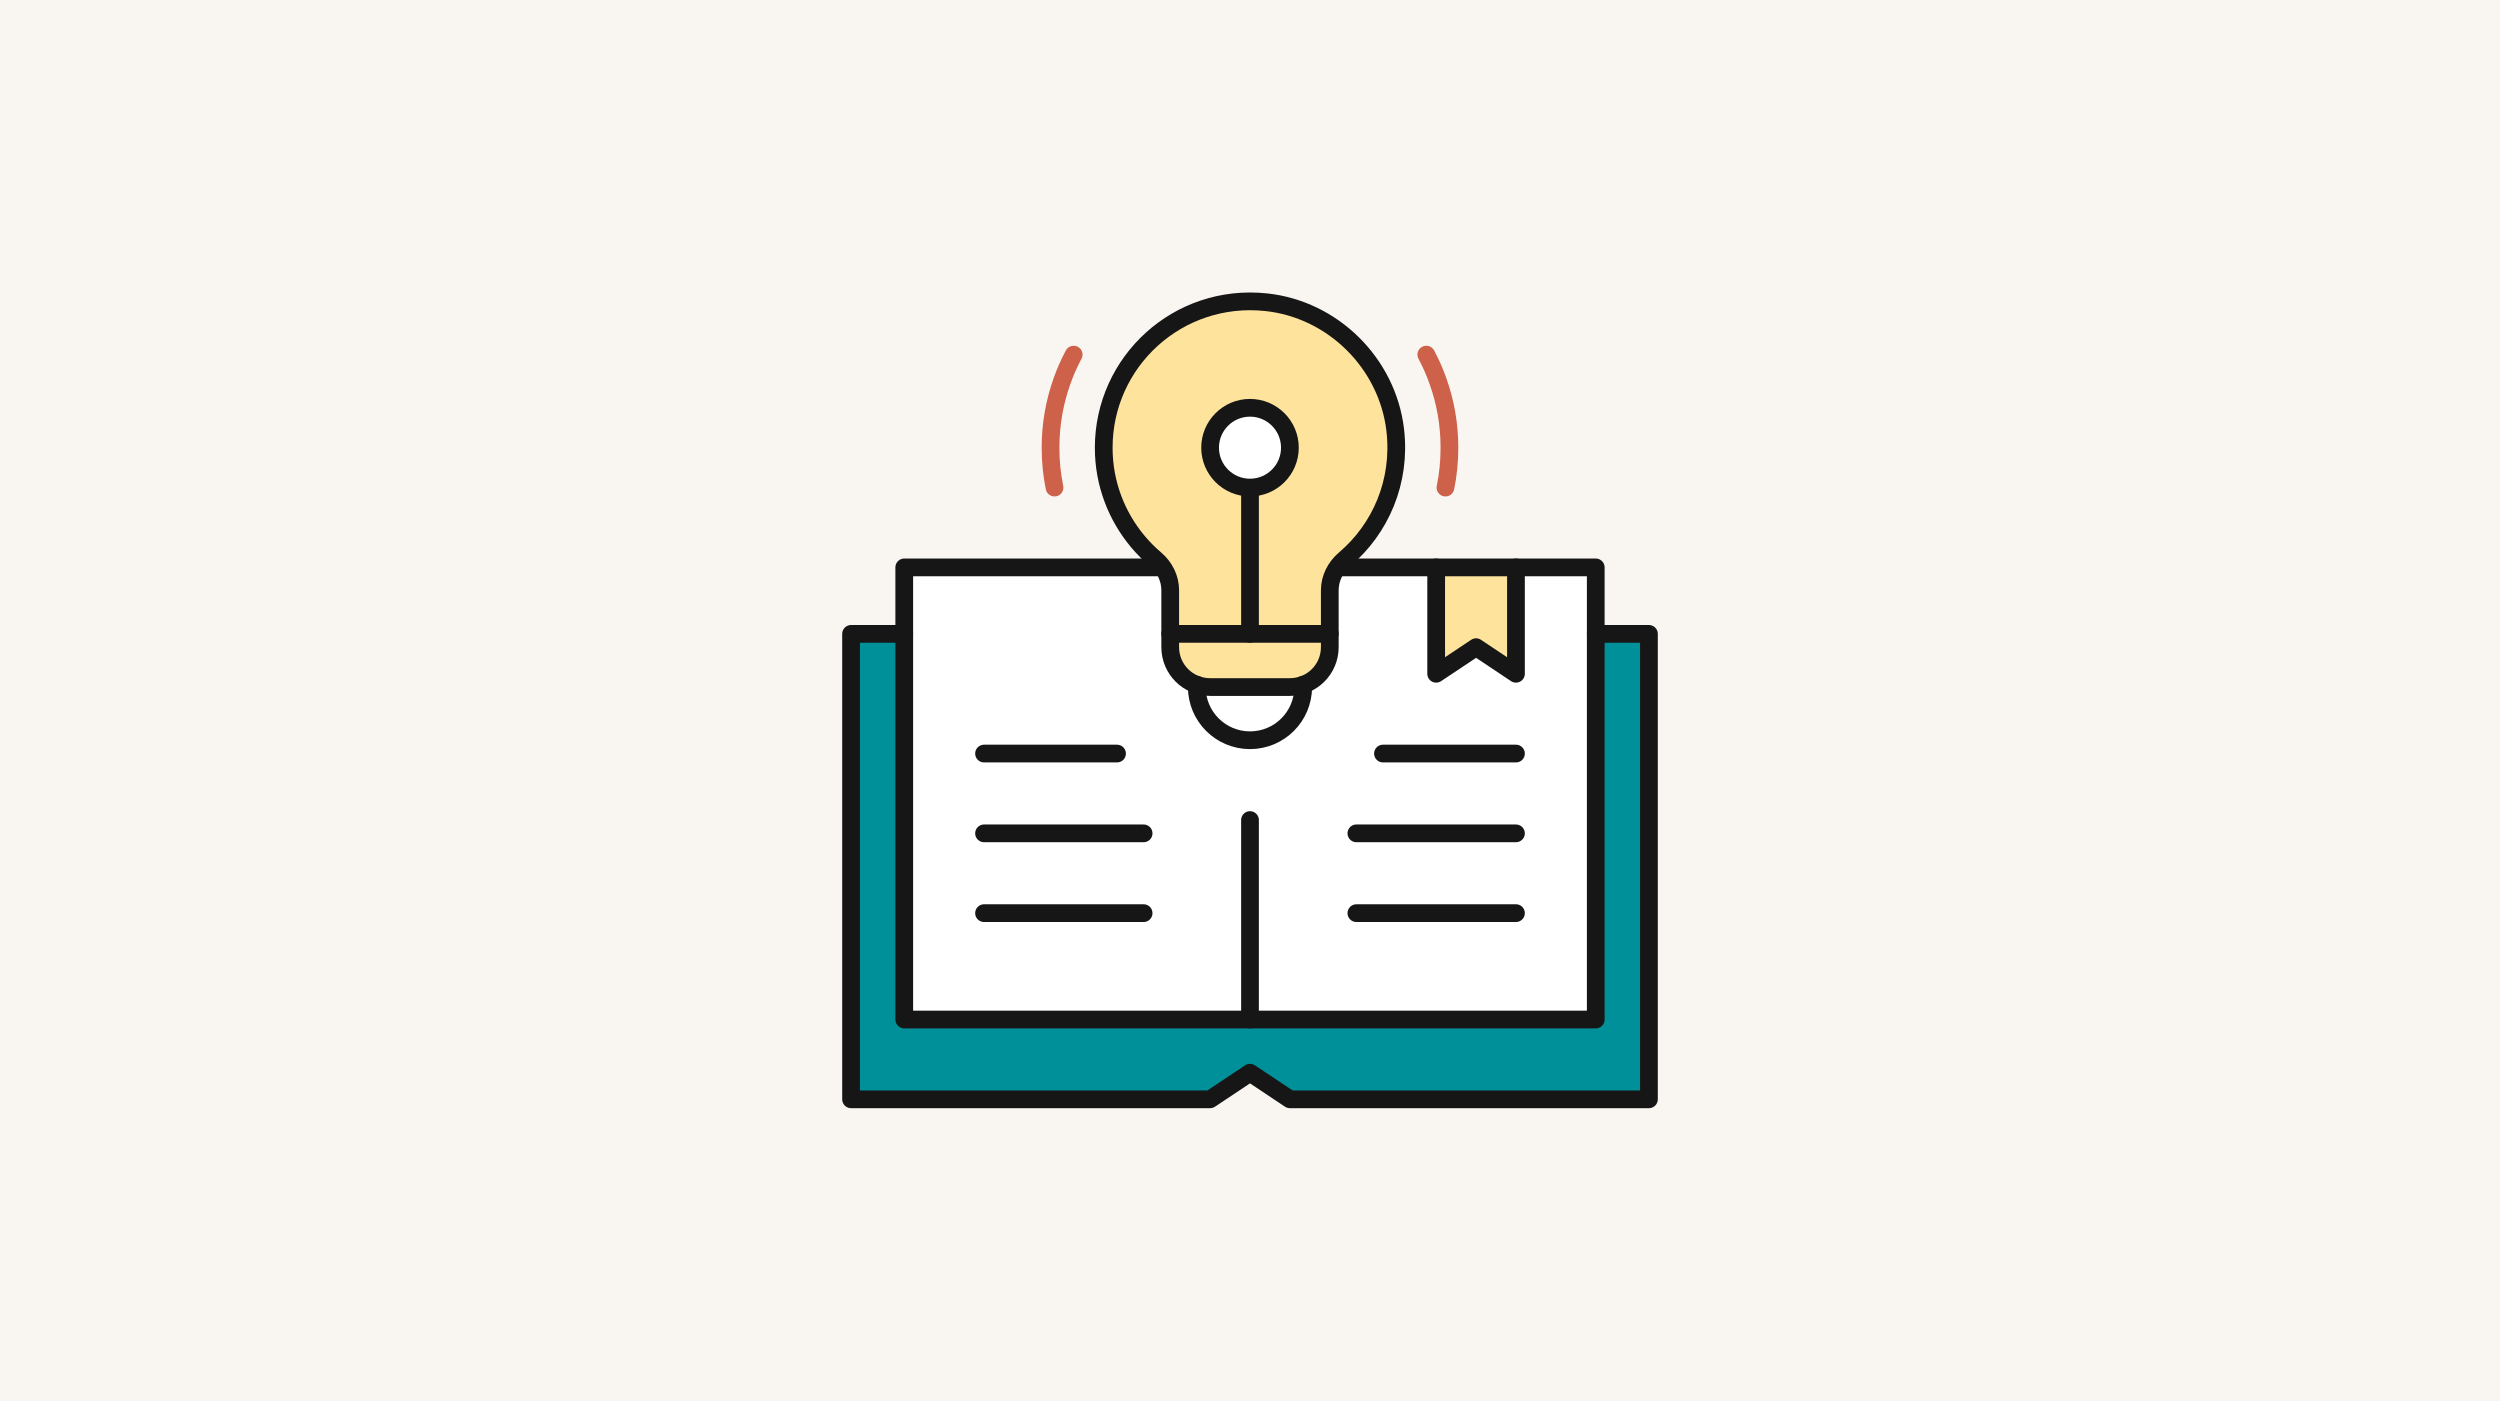
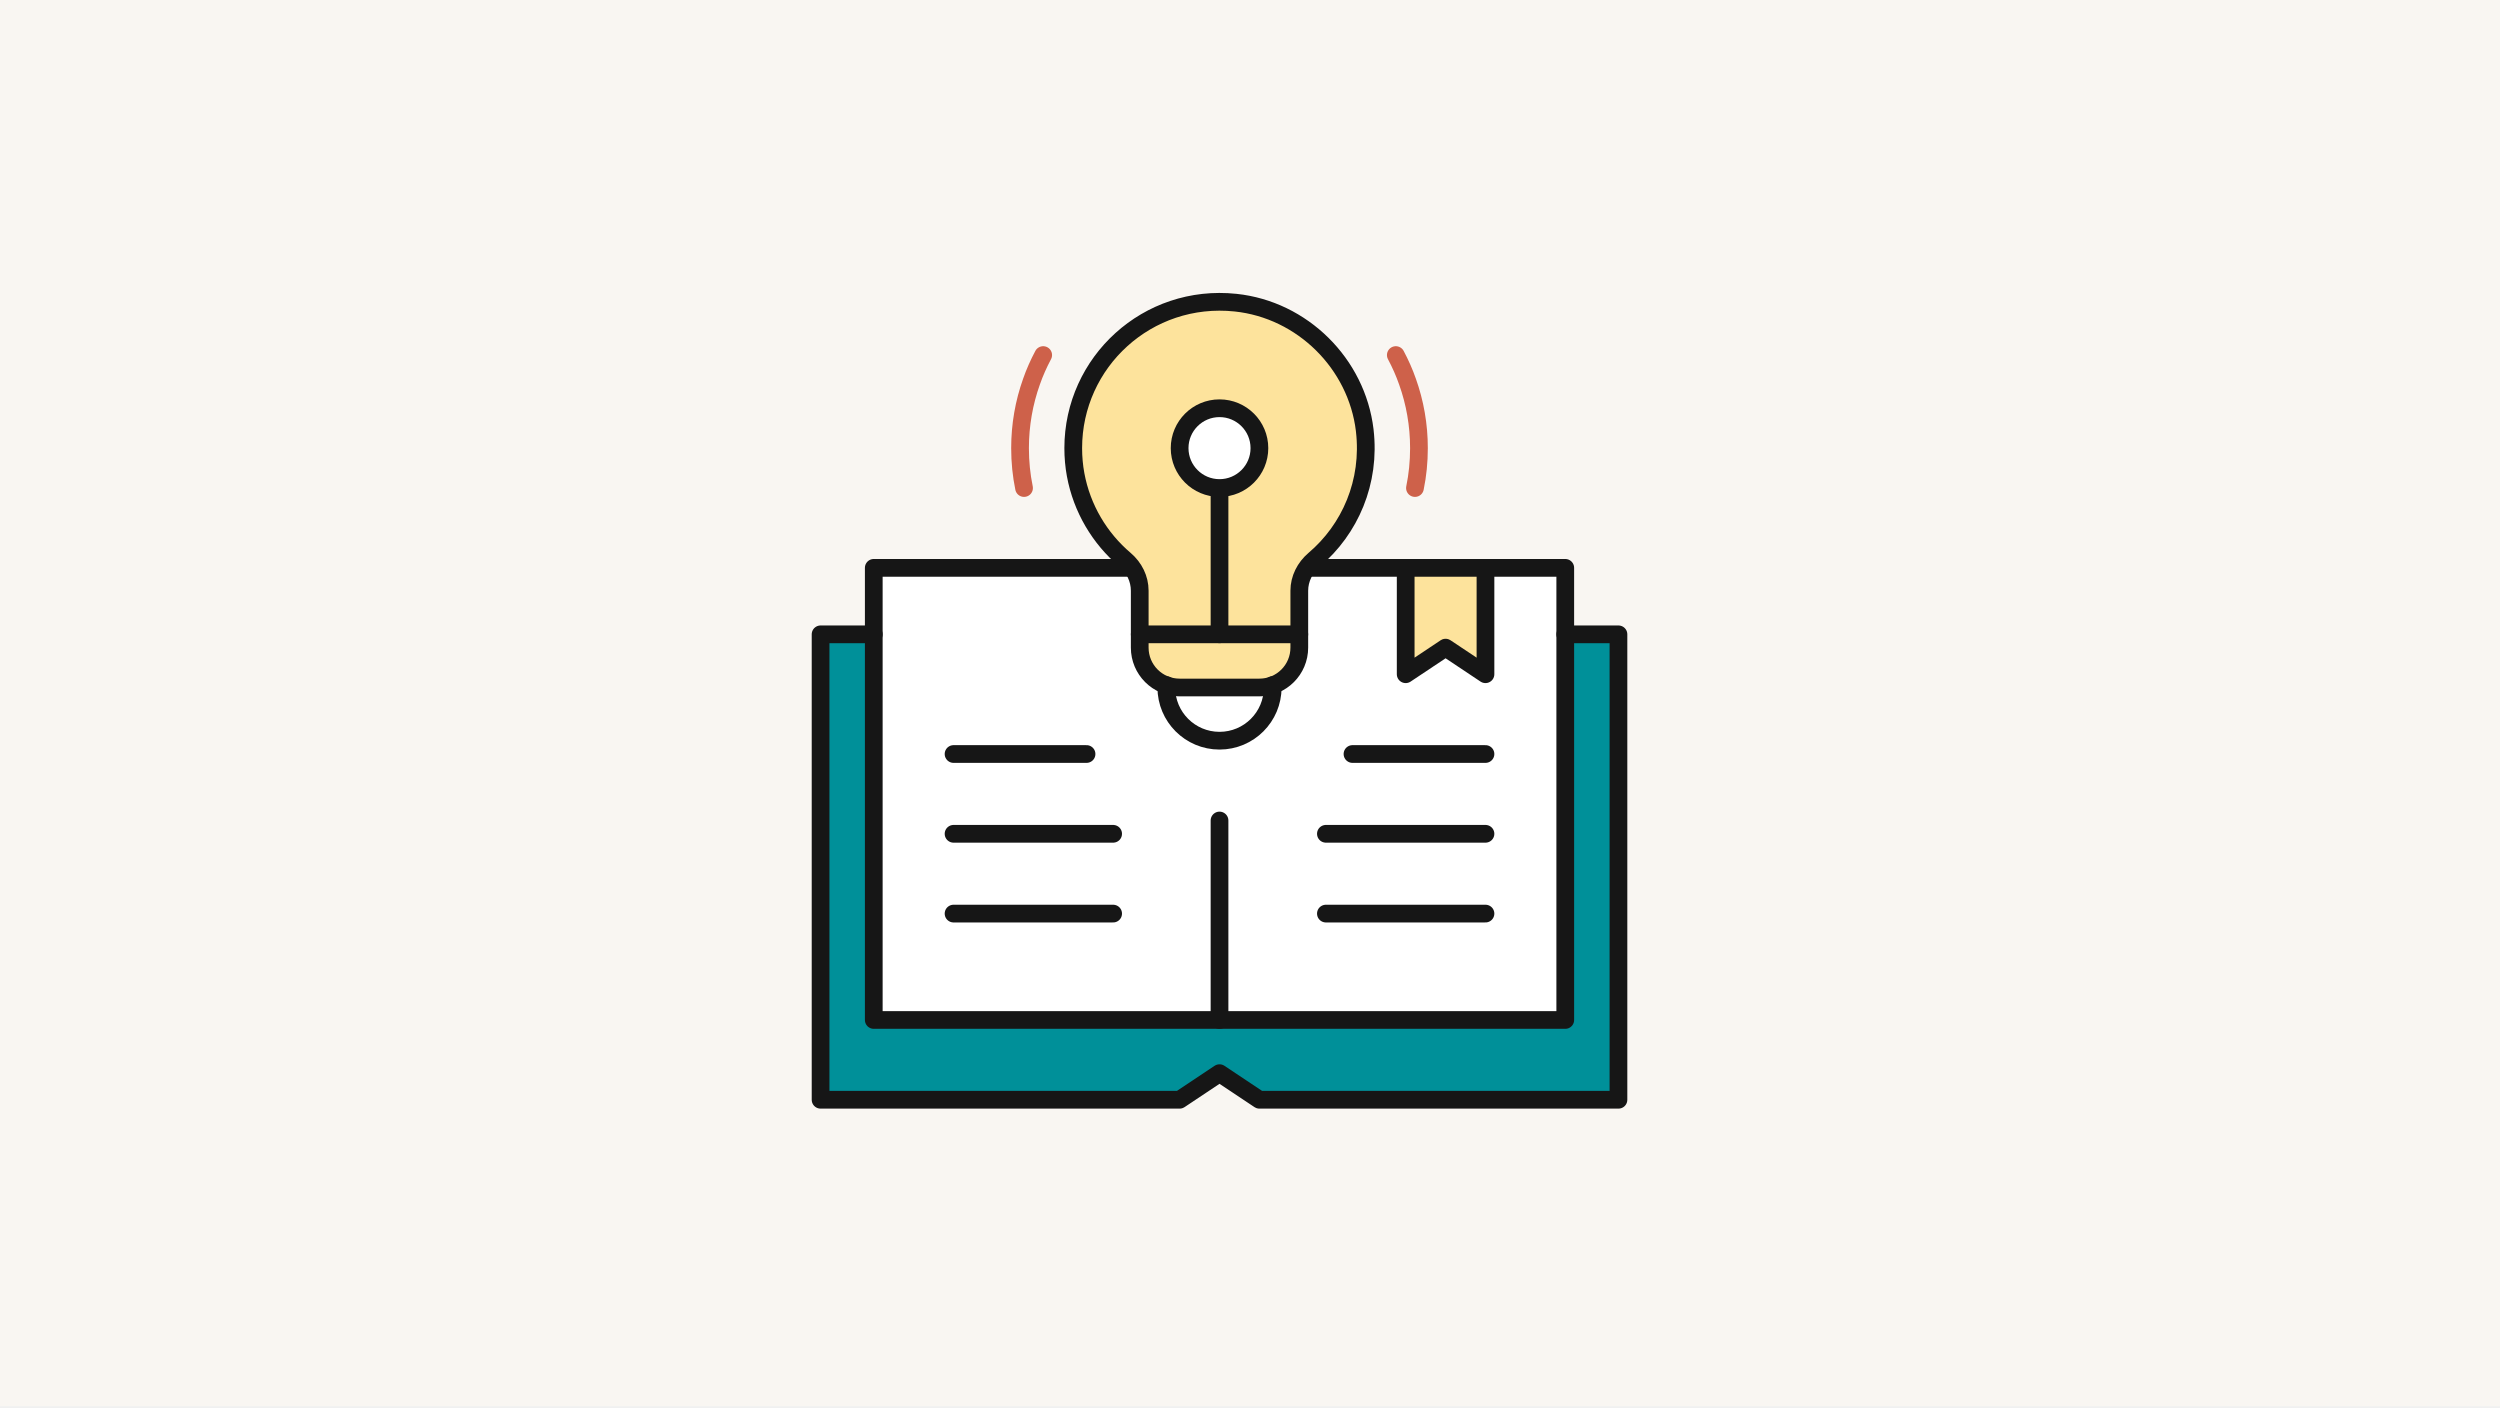
- <svg xmlns="http://www.w3.org/2000/svg" width="282" height="158" viewBox="0 0 282 158" fill="none">
-   <rect width="282" height="158" fill="#F9F6F2" />
-   <path d="M180 64.001H102V115.001H180V64.001Z" fill="white" />
-   <path d="M180 71.502H186V124.002H145.5L141 121.002L136.5 124.002H96V71.502H102V115.002H180V71.502Z" fill="#009099" />
-   <path d="M180 71.502H186V124.002H145.5L141 121.002L136.5 124.002H96V71.502H102" stroke="#161616" stroke-width="2" stroke-linecap="round" stroke-linejoin="round" />
-   <path d="M162 64.002V76.002L166.5 73.002L171 76.002V64.002" fill="#FDE39C" />
-   <path d="M162 64.002V76.002L166.5 73.002L171 76.002V64.002" stroke="#161616" stroke-width="2" stroke-linecap="round" stroke-linejoin="round" />
-   <path d="M180 64.002H102V115.002H180V64.002Z" stroke="#161616" stroke-width="2" stroke-linecap="round" stroke-linejoin="round" />
-   <path d="M141 92.502V115.002" stroke="#161616" stroke-width="2" stroke-linecap="round" stroke-linejoin="round" />
-   <path d="M111 85.002H126M156 85.002H171M111 94.002H129M111 103.002H129M153 94.002H171M153 103.002H171" stroke="#161616" stroke-width="2" stroke-linecap="round" stroke-linejoin="round" />
-   <path d="M157.38 48.489C158.07 54.324 155.715 59.664 151.68 63.084C150.645 63.969 150 65.229 150 66.579V72.999C150 75.489 147.99 77.499 145.5 77.499H136.5C134.01 77.499 132 75.489 132 72.999V66.579C132 65.229 131.37 63.969 130.335 63.084C126.765 60.054 124.5 55.539 124.5 50.499C124.5 40.779 132.885 33.039 142.815 34.089C150.345 34.884 156.48 40.959 157.38 48.474V48.489Z" fill="#FDE39C" />
-   <path d="M132 71.499H150" stroke="#161616" stroke-width="2" stroke-linecap="round" stroke-linejoin="round" />
-   <path d="M157.38 48.489C158.07 54.324 155.715 59.664 151.68 63.084C150.645 63.969 150 65.229 150 66.579V72.999C150 75.489 147.99 77.499 145.5 77.499H136.5C134.01 77.499 132 75.489 132 72.999V66.579C132 65.229 131.37 63.969 130.335 63.084C127.485 60.669 125.475 57.309 124.77 53.499C124.59 52.524 124.5 51.519 124.5 50.499C124.5 40.779 132.885 33.039 142.815 34.089C150.345 34.884 156.48 40.959 157.38 48.474V48.489Z" stroke="#161616" stroke-width="2" stroke-linecap="round" stroke-linejoin="round" />
-   <path d="M146.985 77.23C147 77.32 147 77.409 147 77.499C147 80.814 144.315 83.499 141 83.499C137.685 83.499 135 80.814 135 77.499C135 77.409 135 77.32 135.015 77.23" stroke="#161616" stroke-width="2" stroke-linecap="round" stroke-linejoin="round" />
-   <path d="M141 54.999V71.499" stroke="#161616" stroke-width="2" stroke-linecap="round" stroke-linejoin="round" />
-   <path d="M141 54.999C143.485 54.999 145.5 52.984 145.5 50.499C145.5 48.014 143.485 45.999 141 45.999C138.515 45.999 136.5 48.014 136.5 50.499C136.5 52.984 138.515 54.999 141 54.999Z" fill="white" stroke="#161616" stroke-width="2" stroke-linecap="round" stroke-linejoin="round" />
-   <path d="M160.887 40C161.397 40.96 161.847 41.965 162.207 43C163.047 45.355 163.497 47.875 163.497 50.5C163.497 52.045 163.347 53.545 163.047 55" stroke="#CE614A" stroke-width="2" stroke-linecap="round" stroke-linejoin="round" />
-   <path d="M118.95 55C118.65 53.545 118.5 52.045 118.5 50.5C118.5 47.875 118.95 45.355 119.79 43C120.15 41.965 120.6 40.96 121.11 40" stroke="#CE614A" stroke-width="2" stroke-linecap="round" stroke-linejoin="round" />
+ <svg xmlns="http://www.w3.org/2000/svg" width="588" height="331" viewBox="0 0 588 331" fill="none">
+   <rect width="588" height="330.75" fill="#F9F6F2" />
+   <path d="M368.149 133.555H205.511V239.895H368.149V133.555Z" fill="white" />
+   <path d="M368.149 149.195H380.66V258.663H296.213L286.83 252.408L277.447 258.663H193V149.195H205.511V239.897H368.149V149.195Z" fill="#009099" />
+   <path d="M368.149 149.195H380.66V258.663H296.213L286.83 252.408L277.447 258.663H193V149.195H205.511" stroke="#161616" stroke-width="4.17" stroke-linecap="round" stroke-linejoin="round" />
+   <path d="M330.617 133.557V158.578L340 152.323L349.383 158.578V133.557" fill="#FDE39C" />
+   <path d="M330.617 133.557V158.578L340 152.323L349.383 158.578V133.557" stroke="#161616" stroke-width="4.17" stroke-linecap="round" stroke-linejoin="round" />
+   <path d="M368.149 133.557H205.511V239.897H368.149V133.557Z" stroke="#161616" stroke-width="4.17" stroke-linecap="round" stroke-linejoin="round" />
+   <path d="M286.83 192.982V239.897" stroke="#161616" stroke-width="4.17" stroke-linecap="round" stroke-linejoin="round" />
+   <path d="M224.277 177.344H255.553M318.106 177.344H349.383M224.277 196.11H261.809M224.277 214.876H261.809M311.851 196.11H349.383M311.851 214.876H349.383" stroke="#161616" stroke-width="4.17" stroke-linecap="round" stroke-linejoin="round" />
+   <path d="M320.984 101.211C322.423 113.378 317.512 124.512 309.099 131.643C306.941 133.489 305.596 136.116 305.596 138.931V152.317C305.596 157.509 301.405 161.7 296.213 161.7H277.447C272.255 161.7 268.064 157.509 268.064 152.317V138.931C268.064 136.116 266.75 133.489 264.592 131.643C257.148 125.325 252.426 115.911 252.426 105.402C252.426 85.135 269.909 68.996 290.614 71.186C306.315 72.843 319.107 85.51 320.984 101.18V101.211Z" fill="#FDE39C" />
+   <path d="M268.064 149.189H305.596" stroke="#161616" stroke-width="4.17" stroke-linecap="round" stroke-linejoin="round" />
+   <path d="M320.984 101.211C322.423 113.378 317.512 124.512 309.099 131.643C306.941 133.489 305.596 136.116 305.596 138.931V152.317C305.596 157.509 301.405 161.7 296.213 161.7H277.447C272.255 161.7 268.064 157.509 268.064 152.317V138.931C268.064 136.116 266.75 133.489 264.592 131.643C258.65 126.608 254.459 119.602 252.989 111.658C252.613 109.625 252.426 107.529 252.426 105.402C252.426 85.135 269.909 68.996 290.614 71.186C306.315 72.843 319.107 85.51 320.984 101.18V101.211Z" stroke="#161616" stroke-width="4.17" stroke-linecap="round" stroke-linejoin="round" />
+   <path d="M299.309 161.139C299.34 161.326 299.34 161.514 299.34 161.702C299.34 168.614 293.742 174.212 286.83 174.212C279.918 174.212 274.319 168.614 274.319 161.702C274.319 161.514 274.319 161.326 274.35 161.139" stroke="#161616" stroke-width="4.17" stroke-linecap="round" stroke-linejoin="round" />
+   <path d="M286.83 114.785V149.189" stroke="#161616" stroke-width="4.17" stroke-linecap="round" stroke-linejoin="round" />
+   <path d="M286.83 114.785C292.012 114.785 296.213 110.585 296.213 105.403C296.213 100.22 292.012 96.019 286.83 96.019C281.648 96.019 277.447 100.22 277.447 105.403C277.447 110.585 281.648 114.785 286.83 114.785Z" fill="white" stroke="#161616" stroke-width="4.17" stroke-linecap="round" stroke-linejoin="round" />
+   <path d="M328.296 83.512C329.359 85.513 330.297 87.609 331.048 89.767C332.799 94.677 333.738 99.932 333.738 105.405C333.738 108.627 333.425 111.754 332.799 114.788" stroke="#CE614A" stroke-width="4.17" stroke-linecap="round" stroke-linejoin="round" />
+   <path d="M240.853 114.788C240.228 111.754 239.915 108.627 239.915 105.405C239.915 99.932 240.853 94.677 242.605 89.767C243.355 87.609 244.294 85.513 245.357 83.512" stroke="#CE614A" stroke-width="4.17" stroke-linecap="round" stroke-linejoin="round" />
</svg>
